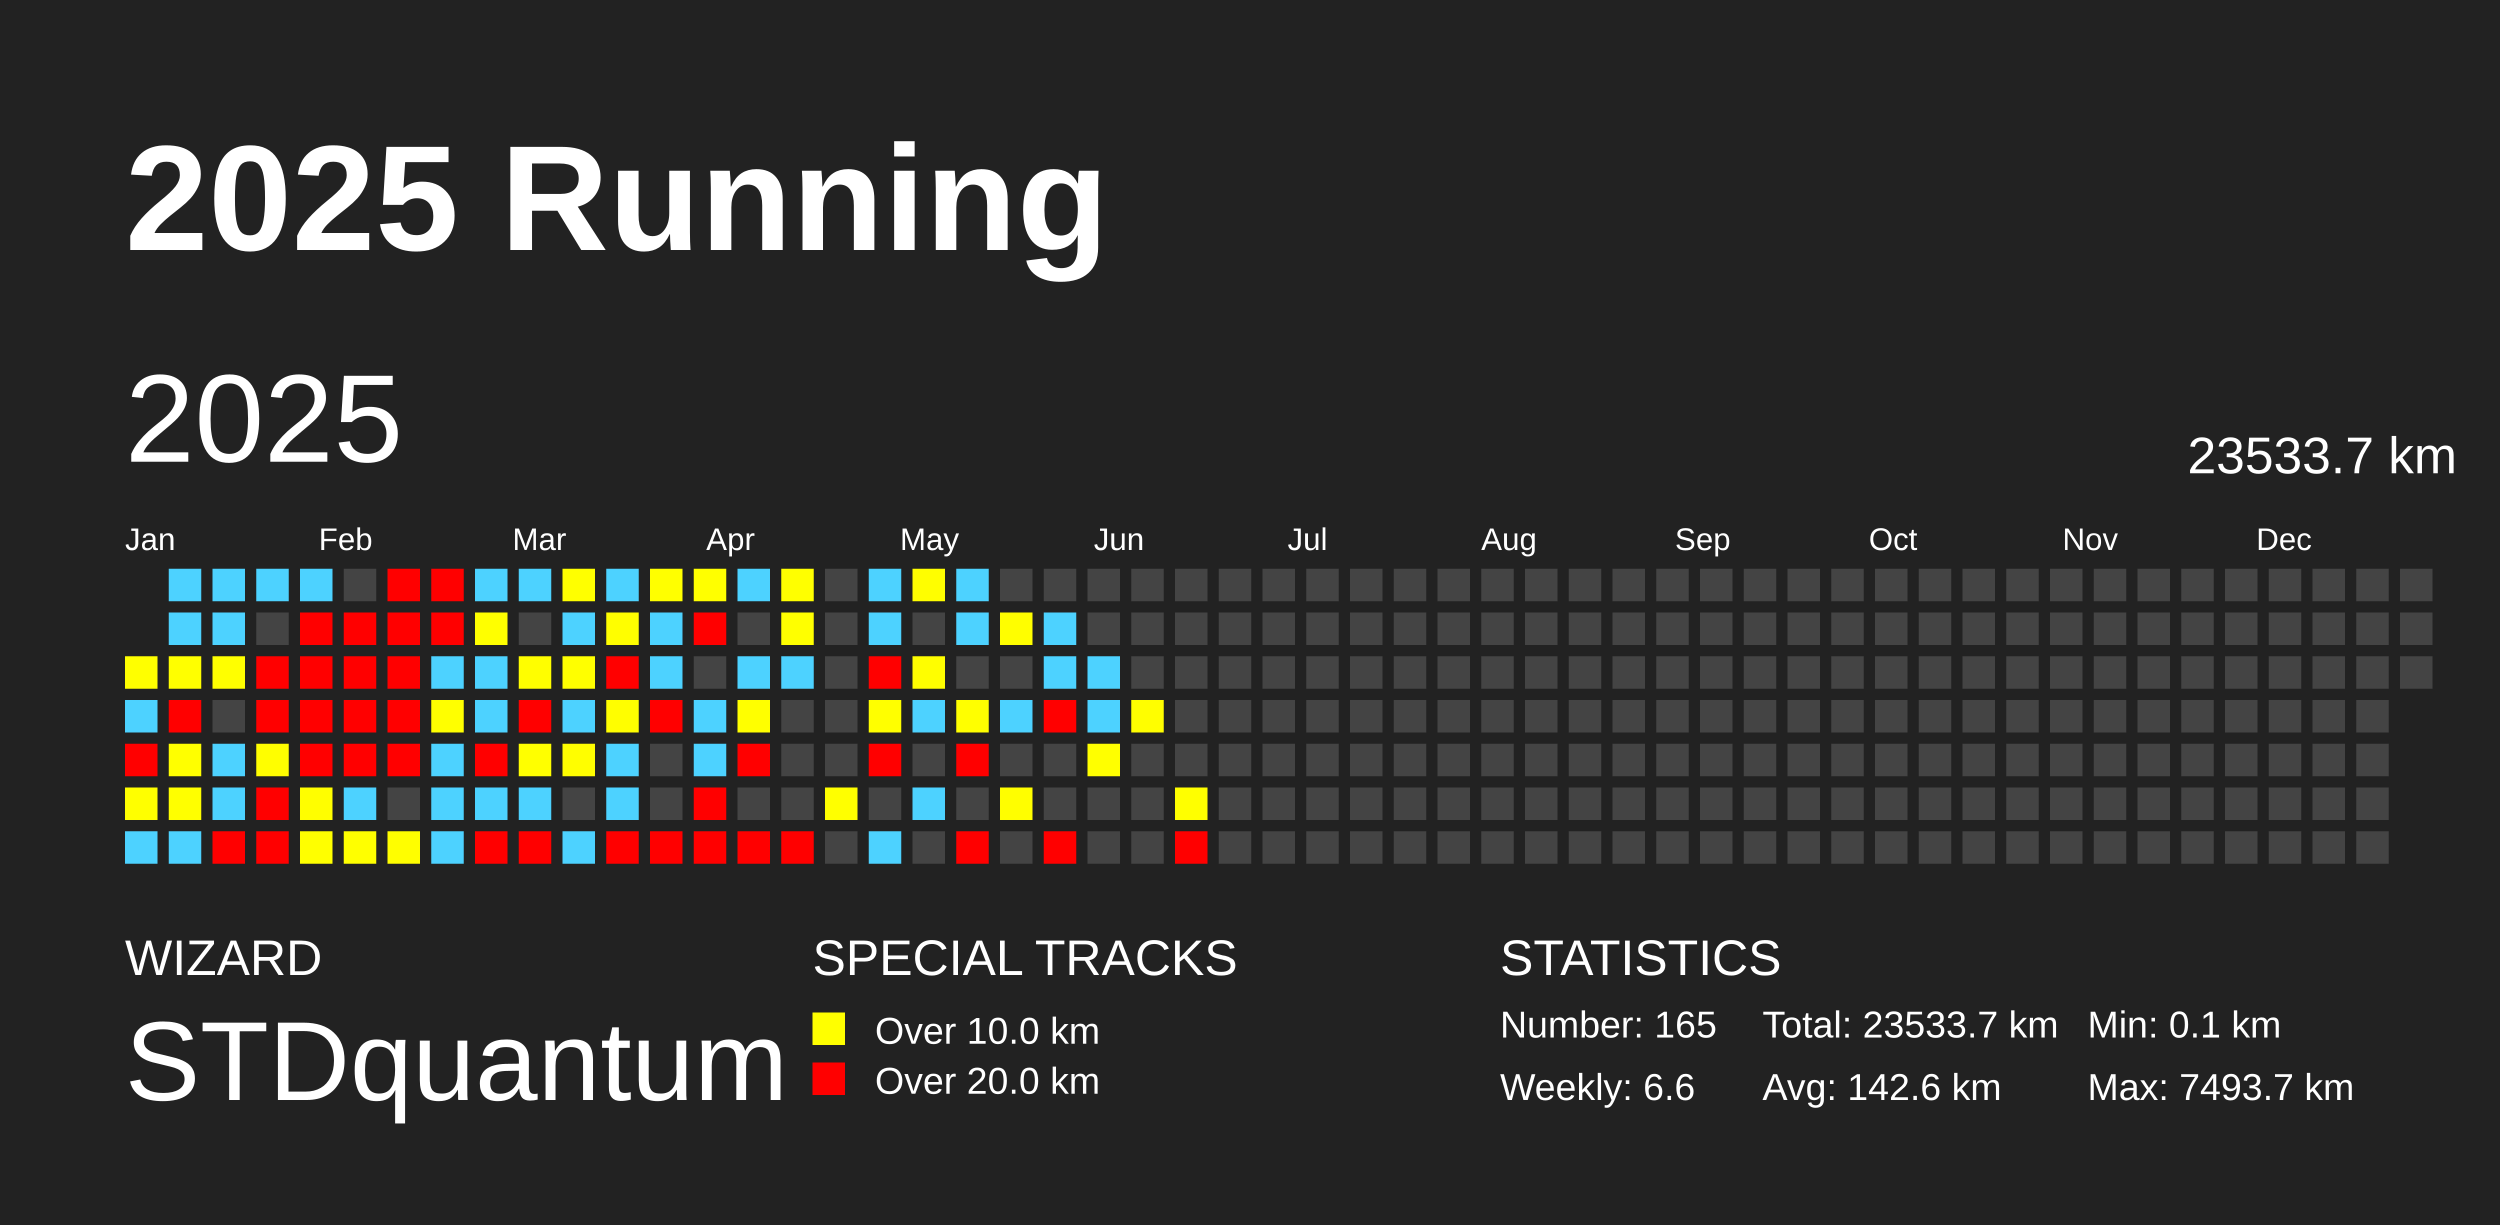
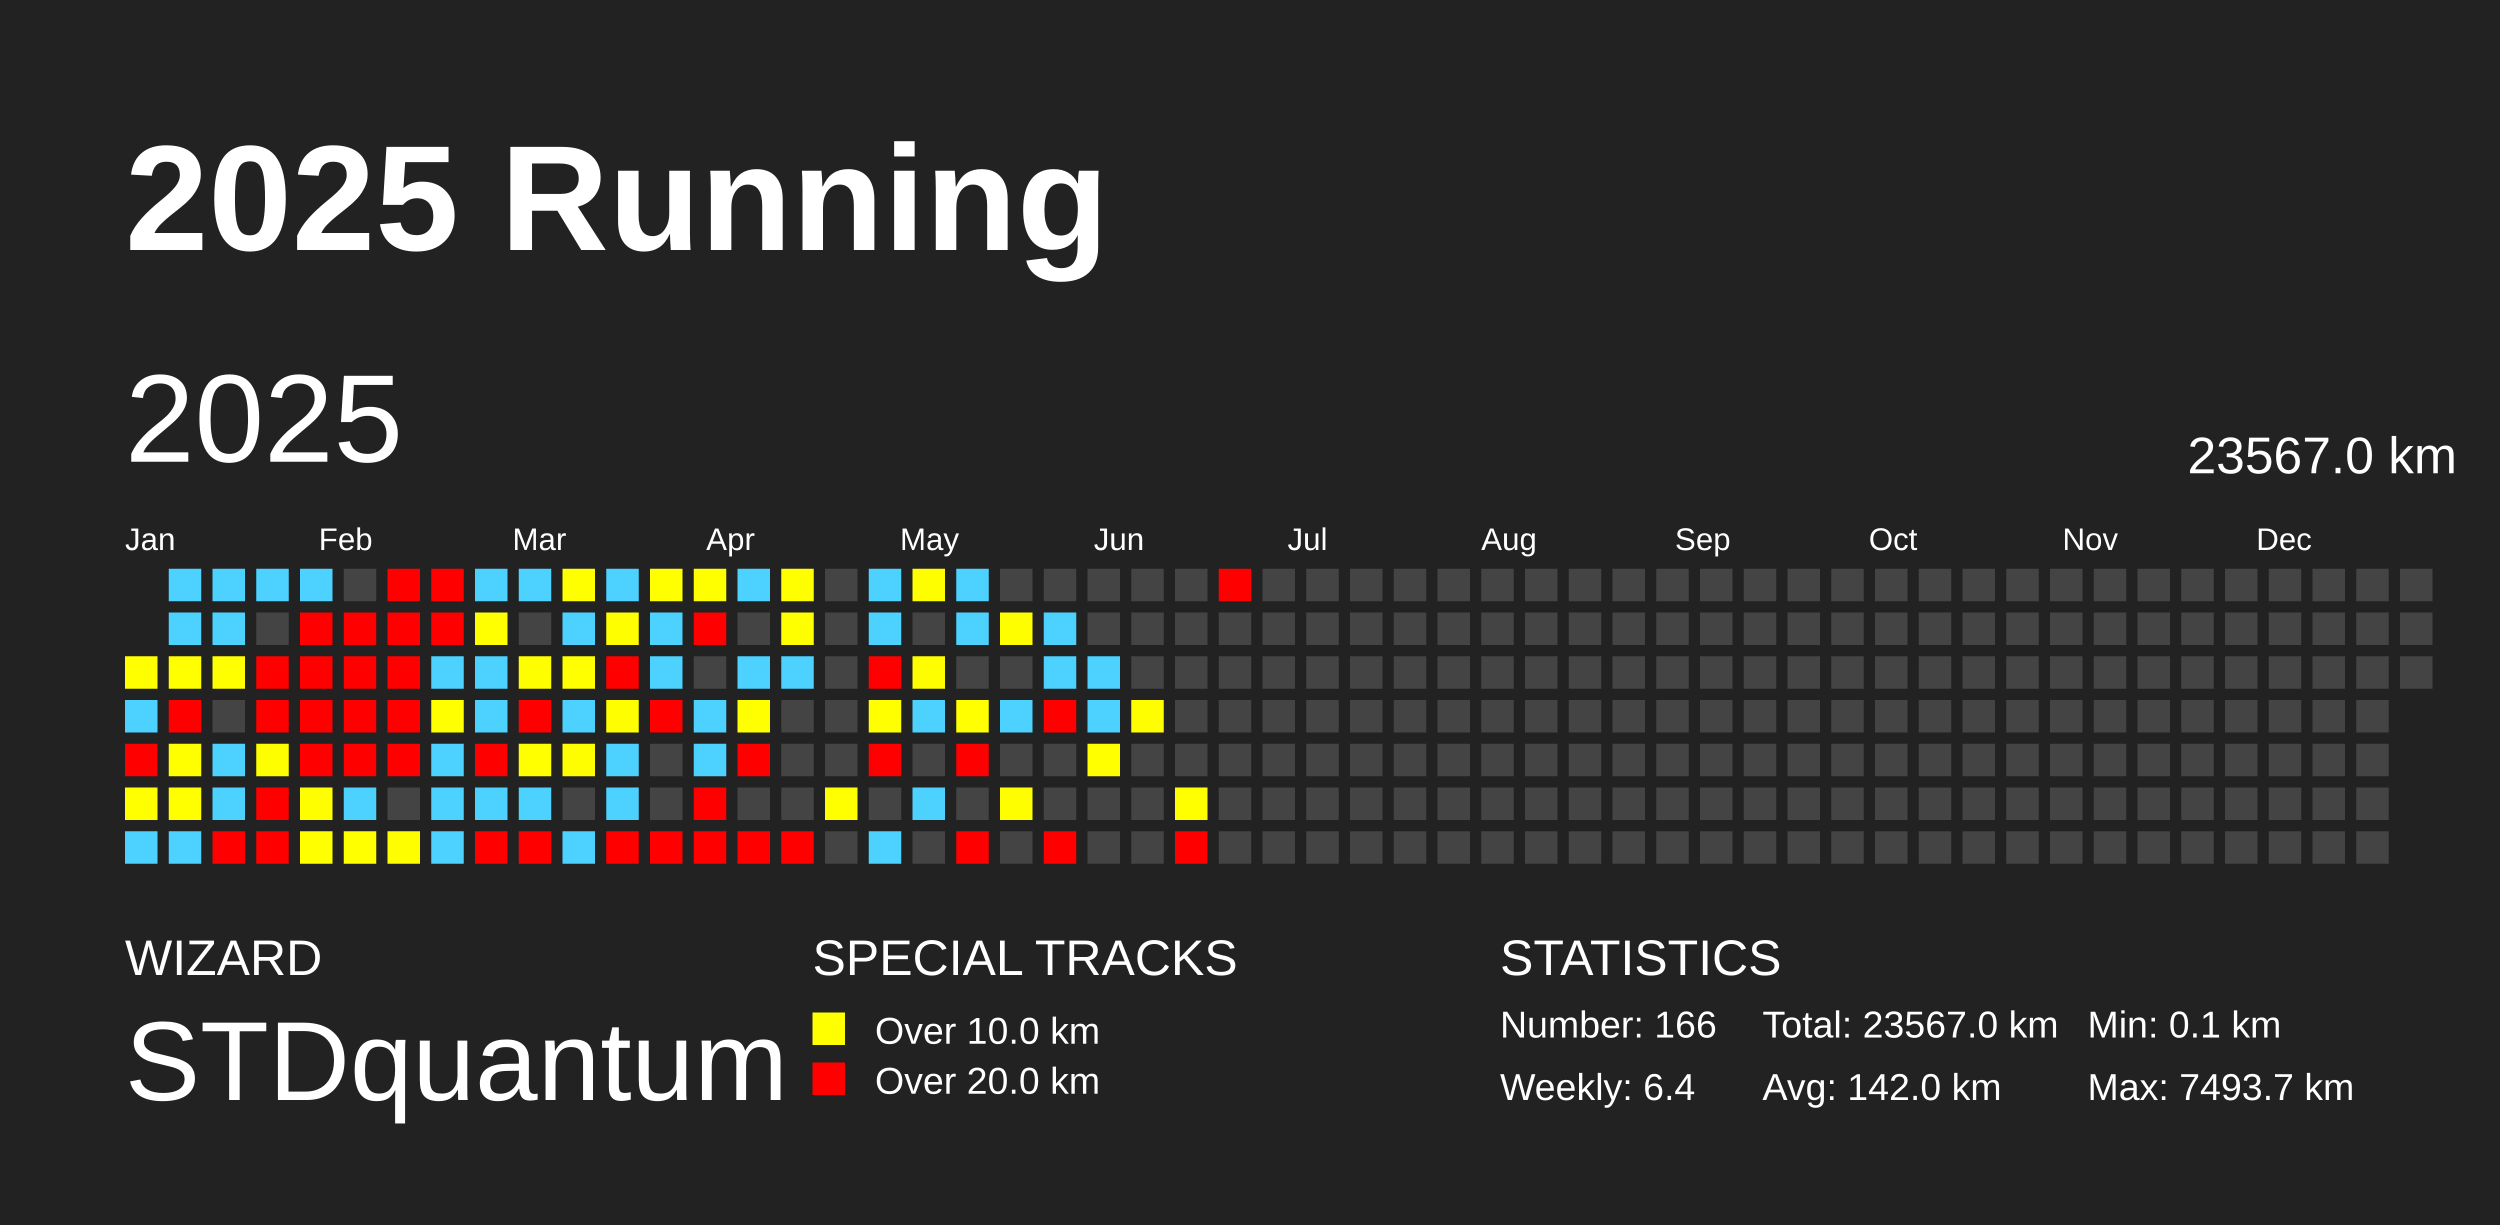
<svg xmlns="http://www.w3.org/2000/svg" baseProfile="full" height="98mm" version="1.1" viewBox="0,0,200,98" width="200mm">
  <defs />
  <rect fill="#222222" height="98" width="200" x="0" y="0" />
  <text fill="#FFFFFF" style="font-size:12px; font-family:Arial; font-weight:bold;" x="10" y="20">2025 Running</text>
  <text fill="#FFFFFF" style="font-size:4px; font-family:Arial" x="10" y="78">WIZARD</text>
  <text fill="#FFFFFF" style="font-size:9px; font-family:Arial" x="10" y="88">STDquantum</text>
  <text fill="#FFFFFF" style="font-size:4px; font-family:Arial" x="65" y="78">SPECIAL TRACKS</text>
  <rect fill="yellow" height="2.6" width="2.6" x="65" y="81" />
  <text fill="#FFFFFF" style="font-size:3px; font-family:Arial" x="70" y="83.5">Over 10.0 km</text>
  <rect fill="red" height="2.6" width="2.6" x="65" y="85" />
  <text fill="#FFFFFF" style="font-size:3px; font-family:Arial" x="70" y="87.5">Over 20.0 km</text>
  <text fill="#FFFFFF" style="font-size:4px; font-family:Arial" x="120" y="78">STATISTICS</text>
-   <text fill="#FFFFFF" style="font-size:3px; font-family:Arial" x="120" y="83">Number: 165</text>
-   <text fill="#FFFFFF" style="font-size:3px; font-family:Arial" x="120" y="88">Weekly: 6.6</text>
-   <text fill="#FFFFFF" style="font-size:3px; font-family:Arial" x="141" y="83">Total: 23533.7 km</text>
-   <text fill="#FFFFFF" style="font-size:3px; font-family:Arial" x="141" y="88">Avg: 142.6 km</text>
+   <text fill="#FFFFFF" style="font-size:3px; font-family:Arial" x="120" y="83">Number: 166</text>
+   <text fill="#FFFFFF" style="font-size:3px; font-family:Arial" x="120" y="88">Weekly: 6.4</text>
+   <text fill="#FFFFFF" style="font-size:3px; font-family:Arial" x="141" y="83">Total: 23567.0 km</text>
+   <text fill="#FFFFFF" style="font-size:3px; font-family:Arial" x="141" y="88">Avg: 142.0 km</text>
  <text fill="#FFFFFF" style="font-size:3px; font-family:Arial" x="167" y="83">Min: 0.1 km</text>
  <text fill="#FFFFFF" style="font-size:3px; font-family:Arial" x="167" y="88">Max: 7493.7 km</text>
  <text dominant-baseline="hanging" fill="#FFFFFF" style="font-size:10.0px; font-family:Arial;" x="10" y="30">2025</text>
-   <text dominant-baseline="hanging" fill="#FFFFFF" style="font-size:4.125px; font-family:Arial;" x="175" y="35">23533.7 km</text>
+   <text dominant-baseline="hanging" fill="#FFFFFF" style="font-size:4.125px; font-family:Arial;" x="175" y="35">23567.0 km</text>
  <text fill="#FFFFFF" style="font-size:2.5px; font-family:Arial" x="10.0" y="44">Jan</text>
  <text fill="#FFFFFF" style="font-size:2.5px; font-family:Arial" x="25.5" y="44">Feb</text>
  <text fill="#FFFFFF" style="font-size:2.5px; font-family:Arial" x="41.0" y="44">Mar</text>
  <text fill="#FFFFFF" style="font-size:2.5px; font-family:Arial" x="56.5" y="44">Apr</text>
  <text fill="#FFFFFF" style="font-size:2.5px; font-family:Arial" x="72.0" y="44">May</text>
  <text fill="#FFFFFF" style="font-size:2.5px; font-family:Arial" x="87.5" y="44">Jun</text>
  <text fill="#FFFFFF" style="font-size:2.5px; font-family:Arial" x="103.0" y="44">Jul</text>
  <text fill="#FFFFFF" style="font-size:2.5px; font-family:Arial" x="118.5" y="44">Aug</text>
  <text fill="#FFFFFF" style="font-size:2.5px; font-family:Arial" x="134.0" y="44">Sep</text>
  <text fill="#FFFFFF" style="font-size:2.5px; font-family:Arial" x="149.5" y="44">Oct</text>
  <text fill="#FFFFFF" style="font-size:2.5px; font-family:Arial" x="165.0" y="44">Nov</text>
  <text fill="#FFFFFF" style="font-size:2.5px; font-family:Arial" x="180.5" y="44">Dec</text>
  <rect fill="#ffff00" height="2.6" width="2.6" x="10.0" y="52.5" />
  <rect fill="#4dd2ff" height="2.6" width="2.6" x="10.0" y="56.0" />
  <rect fill="red" height="2.6" width="2.6" x="10.0" y="59.5" />
  <rect fill="#ffff00" height="2.6" width="2.6" x="10.0" y="63.0" />
  <rect fill="#4dd2ff" height="2.6" width="2.6" x="10.0" y="66.5" />
  <rect fill="#4dd2ff" height="2.6" width="2.6" x="13.5" y="45.5" />
  <rect fill="#4dd2ff" height="2.6" width="2.6" x="13.5" y="49.0" />
  <rect fill="#ffff00" height="2.6" width="2.6" x="13.5" y="52.5" />
  <rect fill="red" height="2.6" width="2.6" x="13.5" y="56.0" />
  <rect fill="#ffff00" height="2.6" width="2.6" x="13.5" y="59.5" />
  <rect fill="#ffff00" height="2.6" width="2.6" x="13.5" y="63.0" />
  <rect fill="#4dd2ff" height="2.6" width="2.6" x="13.5" y="66.5" />
  <rect fill="#4dd2ff" height="2.6" width="2.6" x="17.0" y="45.5" />
  <rect fill="#4dd2ff" height="2.6" width="2.6" x="17.0" y="49.0" />
  <rect fill="#ffff00" height="2.6" width="2.6" x="17.0" y="52.5" />
  <rect fill="#444444" height="2.6" width="2.6" x="17.0" y="56.0" />
  <rect fill="#4dd2ff" height="2.6" width="2.6" x="17.0" y="59.5" />
  <rect fill="#4dd2ff" height="2.6" width="2.6" x="17.0" y="63.0" />
  <rect fill="red" height="2.6" width="2.6" x="17.0" y="66.5" />
  <rect fill="#4dd2ff" height="2.6" width="2.6" x="20.5" y="45.5" />
  <rect fill="#444444" height="2.6" width="2.6" x="20.5" y="49.0" />
  <rect fill="red" height="2.6" width="2.6" x="20.5" y="52.5" />
  <rect fill="red" height="2.6" width="2.6" x="20.5" y="56.0" />
  <rect fill="#fffe00" height="2.6" width="2.6" x="20.5" y="59.5" />
  <rect fill="red" height="2.6" width="2.6" x="20.5" y="63.0" />
  <rect fill="red" height="2.6" width="2.6" x="20.5" y="66.5" />
  <rect fill="#4dd2ff" height="2.6" width="2.6" x="24.0" y="45.5" />
  <rect fill="red" height="2.6" width="2.6" x="24.0" y="49.0" />
  <rect fill="red" height="2.6" width="2.6" x="24.0" y="52.5" />
  <rect fill="red" height="2.6" width="2.6" x="24.0" y="56.0" />
  <rect fill="red" height="2.6" width="2.6" x="24.0" y="59.5" />
  <rect fill="#fffe00" height="2.6" width="2.6" x="24.0" y="63.0" />
  <rect fill="#ffff00" height="2.6" width="2.6" x="24.0" y="66.5" />
  <rect fill="#444444" height="2.6" width="2.6" x="27.5" y="45.5" />
  <rect fill="red" height="2.6" width="2.6" x="27.5" y="49.0" />
  <rect fill="red" height="2.6" width="2.6" x="27.5" y="52.5" />
  <rect fill="red" height="2.6" width="2.6" x="27.5" y="56.0" />
  <rect fill="red" height="2.6" width="2.6" x="27.5" y="59.5" />
  <rect fill="#4dd2ff" height="2.6" width="2.6" x="27.5" y="63.0" />
  <rect fill="#ffff00" height="2.6" width="2.6" x="27.5" y="66.5" />
  <rect fill="red" height="2.6" width="2.6" x="31.0" y="45.5" />
  <rect fill="red" height="2.6" width="2.6" x="31.0" y="49.0" />
  <rect fill="red" height="2.6" width="2.6" x="31.0" y="52.5" />
  <rect fill="red" height="2.6" width="2.6" x="31.0" y="56.0" />
  <rect fill="red" height="2.6" width="2.6" x="31.0" y="59.5" />
  <rect fill="#444444" height="2.6" width="2.6" x="31.0" y="63.0" />
  <rect fill="#fffe00" height="2.6" width="2.6" x="31.0" y="66.5" />
  <rect fill="red" height="2.6" width="2.6" x="34.5" y="45.5" />
  <rect fill="red" height="2.6" width="2.6" x="34.5" y="49.0" />
  <rect fill="#4dd2ff" height="2.6" width="2.6" x="34.5" y="52.5" />
  <rect fill="#ffff00" height="2.6" width="2.6" x="34.5" y="56.0" />
  <rect fill="#4dd2ff" height="2.6" width="2.6" x="34.5" y="59.5" />
  <rect fill="#4dd2ff" height="2.6" width="2.6" x="34.5" y="63.0" />
  <rect fill="#4dd2ff" height="2.6" width="2.6" x="34.5" y="66.5" />
  <rect fill="#4dd2ff" height="2.6" width="2.6" x="38.0" y="45.5" />
  <rect fill="#ffff00" height="2.6" width="2.6" x="38.0" y="49.0" />
  <rect fill="#4dd2ff" height="2.6" width="2.6" x="38.0" y="52.5" />
  <rect fill="#4dd2ff" height="2.6" width="2.6" x="38.0" y="56.0" />
  <rect fill="red" height="2.6" width="2.6" x="38.0" y="59.5" />
  <rect fill="#4dd2ff" height="2.6" width="2.6" x="38.0" y="63.0" />
  <rect fill="red" height="2.6" width="2.6" x="38.0" y="66.5" />
  <rect fill="#4dd2ff" height="2.6" width="2.6" x="41.5" y="45.5" />
  <rect fill="#444444" height="2.6" width="2.6" x="41.5" y="49.0" />
  <rect fill="#fffe00" height="2.6" width="2.6" x="41.5" y="52.5" />
  <rect fill="red" height="2.6" width="2.6" x="41.5" y="56.0" />
  <rect fill="#ffff00" height="2.6" width="2.6" x="41.5" y="59.5" />
  <rect fill="#4dd2ff" height="2.6" width="2.6" x="41.5" y="63.0" />
  <rect fill="red" height="2.6" width="2.6" x="41.5" y="66.5" />
  <rect fill="#ffff00" height="2.6" width="2.6" x="45.0" y="45.5" />
  <rect fill="#4dd2ff" height="2.6" width="2.6" x="45.0" y="49.0" />
  <rect fill="#ffff00" height="2.6" width="2.6" x="45.0" y="52.5" />
  <rect fill="#4dd2ff" height="2.6" width="2.6" x="45.0" y="56.0" />
  <rect fill="#fffe00" height="2.6" width="2.6" x="45.0" y="59.5" />
  <rect fill="#444444" height="2.6" width="2.6" x="45.0" y="63.0" />
  <rect fill="#4dd2ff" height="2.6" width="2.6" x="45.0" y="66.5" />
  <rect fill="#4dd2ff" height="2.6" width="2.6" x="48.5" y="45.5" />
  <rect fill="#fffe00" height="2.6" width="2.6" x="48.5" y="49.0" />
  <rect fill="red" height="2.6" width="2.6" x="48.5" y="52.5" />
  <rect fill="#fffe00" height="2.6" width="2.6" x="48.5" y="56.0" />
  <rect fill="#4dd2ff" height="2.6" width="2.6" x="48.5" y="59.5" />
  <rect fill="#4dd2ff" height="2.6" width="2.6" x="48.5" y="63.0" />
  <rect fill="red" height="2.6" width="2.6" x="48.5" y="66.5" />
  <rect fill="#ffff00" height="2.6" width="2.6" x="52.0" y="45.5" />
  <rect fill="#4dd2ff" height="2.6" width="2.6" x="52.0" y="49.0" />
  <rect fill="#4dd2ff" height="2.6" width="2.6" x="52.0" y="52.5" />
  <rect fill="red" height="2.6" width="2.6" x="52.0" y="56.0" />
  <rect fill="#444444" height="2.6" width="2.6" x="52.0" y="59.5" />
  <rect fill="#444444" height="2.6" width="2.6" x="52.0" y="63.0" />
  <rect fill="red" height="2.6" width="2.6" x="52.0" y="66.5" />
  <rect fill="#ffff00" height="2.6" width="2.6" x="55.5" y="45.5" />
  <rect fill="red" height="2.6" width="2.6" x="55.5" y="49.0" />
  <rect fill="#444444" height="2.6" width="2.6" x="55.5" y="52.5" />
  <rect fill="#4dd2ff" height="2.6" width="2.6" x="55.5" y="56.0" />
  <rect fill="#4dd2ff" height="2.6" width="2.6" x="55.5" y="59.5" />
  <rect fill="red" height="2.6" width="2.6" x="55.5" y="63.0" />
  <rect fill="red" height="2.6" width="2.6" x="55.5" y="66.5" />
  <rect fill="#4dd2ff" height="2.6" width="2.6" x="59.0" y="45.5" />
  <rect fill="#444444" height="2.6" width="2.6" x="59.0" y="49.0" />
  <rect fill="#4dd2ff" height="2.6" width="2.6" x="59.0" y="52.5" />
  <rect fill="#ffff00" height="2.6" width="2.6" x="59.0" y="56.0" />
  <rect fill="red" height="2.6" width="2.6" x="59.0" y="59.5" />
  <rect fill="#444444" height="2.6" width="2.6" x="59.0" y="63.0" />
  <rect fill="red" height="2.6" width="2.6" x="59.0" y="66.5" />
  <rect fill="#ffff00" height="2.6" width="2.6" x="62.5" y="45.5" />
  <rect fill="#ffff00" height="2.6" width="2.6" x="62.5" y="49.0" />
  <rect fill="#4dd2ff" height="2.6" width="2.6" x="62.5" y="52.5" />
  <rect fill="#444444" height="2.6" width="2.6" x="62.5" y="56.0" />
  <rect fill="#444444" height="2.6" width="2.6" x="62.5" y="59.5" />
  <rect fill="#444444" height="2.6" width="2.6" x="62.5" y="63.0" />
  <rect fill="red" height="2.6" width="2.6" x="62.5" y="66.5" />
  <rect fill="#444444" height="2.6" width="2.6" x="66.0" y="45.5" />
  <rect fill="#444444" height="2.6" width="2.6" x="66.0" y="49.0" />
  <rect fill="#444444" height="2.6" width="2.6" x="66.0" y="52.5" />
  <rect fill="#444444" height="2.6" width="2.6" x="66.0" y="56.0" />
  <rect fill="#444444" height="2.6" width="2.6" x="66.0" y="59.5" />
  <rect fill="#ffff00" height="2.6" width="2.6" x="66.0" y="63.0" />
  <rect fill="#444444" height="2.6" width="2.6" x="66.0" y="66.5" />
  <rect fill="#4dd2ff" height="2.6" width="2.6" x="69.5" y="45.5" />
  <rect fill="#4dd2ff" height="2.6" width="2.6" x="69.5" y="49.0" />
  <rect fill="red" height="2.6" width="2.6" x="69.5" y="52.5" />
  <rect fill="#ffff00" height="2.6" width="2.6" x="69.5" y="56.0" />
  <rect fill="red" height="2.6" width="2.6" x="69.5" y="59.5" />
  <rect fill="#444444" height="2.6" width="2.6" x="69.5" y="63.0" />
  <rect fill="#4dd2ff" height="2.6" width="2.6" x="69.5" y="66.5" />
  <rect fill="#fffe00" height="2.6" width="2.6" x="73.0" y="45.5" />
  <rect fill="#444444" height="2.6" width="2.6" x="73.0" y="49.0" />
  <rect fill="#fffe00" height="2.6" width="2.6" x="73.0" y="52.5" />
  <rect fill="#4dd2ff" height="2.6" width="2.6" x="73.0" y="56.0" />
  <rect fill="#444444" height="2.6" width="2.6" x="73.0" y="59.5" />
  <rect fill="#4dd2ff" height="2.6" width="2.6" x="73.0" y="63.0" />
  <rect fill="#444444" height="2.6" width="2.6" x="73.0" y="66.5" />
  <rect fill="#4dd2ff" height="2.6" width="2.6" x="76.5" y="45.5" />
  <rect fill="#4dd2ff" height="2.6" width="2.6" x="76.5" y="49.0" />
  <rect fill="#444444" height="2.6" width="2.6" x="76.5" y="52.5" />
  <rect fill="#ffff00" height="2.6" width="2.6" x="76.5" y="56.0" />
  <rect fill="red" height="2.6" width="2.6" x="76.5" y="59.5" />
  <rect fill="#444444" height="2.6" width="2.6" x="76.5" y="63.0" />
  <rect fill="red" height="2.6" width="2.6" x="76.5" y="66.5" />
  <rect fill="#444444" height="2.6" width="2.6" x="80.0" y="45.5" />
  <rect fill="#fffe00" height="2.6" width="2.6" x="80.0" y="49.0" />
  <rect fill="#444444" height="2.6" width="2.6" x="80.0" y="52.5" />
  <rect fill="#4dd2ff" height="2.6" width="2.6" x="80.0" y="56.0" />
  <rect fill="#444444" height="2.6" width="2.6" x="80.0" y="59.5" />
  <rect fill="#fffe00" height="2.6" width="2.6" x="80.0" y="63.0" />
  <rect fill="#444444" height="2.6" width="2.6" x="80.0" y="66.5" />
  <rect fill="#444444" height="2.6" width="2.6" x="83.5" y="45.5" />
  <rect fill="#4dd2ff" height="2.6" width="2.6" x="83.5" y="49.0" />
  <rect fill="#4dd2ff" height="2.6" width="2.6" x="83.5" y="52.5" />
  <rect fill="red" height="2.6" width="2.6" x="83.5" y="56.0" />
  <rect fill="#444444" height="2.6" width="2.6" x="83.5" y="59.5" />
  <rect fill="#444444" height="2.6" width="2.6" x="83.5" y="63.0" />
  <rect fill="red" height="2.6" width="2.6" x="83.5" y="66.5" />
  <rect fill="#444444" height="2.6" width="2.6" x="87.0" y="45.5" />
  <rect fill="#444444" height="2.6" width="2.6" x="87.0" y="49.0" />
  <rect fill="#4dd2ff" height="2.6" width="2.6" x="87.0" y="52.5" />
  <rect fill="#4dd2ff" height="2.6" width="2.6" x="87.0" y="56.0" />
  <rect fill="#ffff00" height="2.6" width="2.6" x="87.0" y="59.5" />
  <rect fill="#444444" height="2.6" width="2.6" x="87.0" y="63.0" />
  <rect fill="#444444" height="2.6" width="2.6" x="87.0" y="66.5" />
  <rect fill="#444444" height="2.6" width="2.6" x="90.5" y="45.5" />
  <rect fill="#444444" height="2.6" width="2.6" x="90.5" y="49.0" />
  <rect fill="#444444" height="2.6" width="2.6" x="90.5" y="52.5" />
  <rect fill="#fffe00" height="2.6" width="2.6" x="90.5" y="56.0" />
  <rect fill="#444444" height="2.6" width="2.6" x="90.5" y="59.5" />
  <rect fill="#444444" height="2.6" width="2.6" x="90.5" y="63.0" />
  <rect fill="#444444" height="2.6" width="2.6" x="90.5" y="66.5" />
  <rect fill="#444444" height="2.6" width="2.6" x="94.0" y="45.5" />
  <rect fill="#444444" height="2.6" width="2.6" x="94.0" y="49.0" />
  <rect fill="#444444" height="2.6" width="2.6" x="94.0" y="52.5" />
  <rect fill="#444444" height="2.6" width="2.6" x="94.0" y="56.0" />
  <rect fill="#444444" height="2.6" width="2.6" x="94.0" y="59.5" />
  <rect fill="#ffff00" height="2.6" width="2.6" x="94.0" y="63.0" />
  <rect fill="red" height="2.6" width="2.6" x="94.0" y="66.5" />
-   <rect fill="#444444" height="2.6" width="2.6" x="97.5" y="45.5" />
+   <rect fill="red" height="2.6" width="2.6" x="97.5" y="45.5" />
  <rect fill="#444444" height="2.6" width="2.6" x="97.5" y="49.0" />
  <rect fill="#444444" height="2.6" width="2.6" x="97.5" y="52.5" />
  <rect fill="#444444" height="2.6" width="2.6" x="97.5" y="56.0" />
  <rect fill="#444444" height="2.6" width="2.6" x="97.5" y="59.5" />
  <rect fill="#444444" height="2.6" width="2.6" x="97.5" y="63.0" />
  <rect fill="#444444" height="2.6" width="2.6" x="97.5" y="66.5" />
  <rect fill="#444444" height="2.6" width="2.6" x="101.0" y="45.5" />
  <rect fill="#444444" height="2.6" width="2.6" x="101.0" y="49.0" />
  <rect fill="#444444" height="2.6" width="2.6" x="101.0" y="52.5" />
  <rect fill="#444444" height="2.6" width="2.6" x="101.0" y="56.0" />
  <rect fill="#444444" height="2.6" width="2.6" x="101.0" y="59.5" />
  <rect fill="#444444" height="2.6" width="2.6" x="101.0" y="63.0" />
  <rect fill="#444444" height="2.6" width="2.6" x="101.0" y="66.5" />
  <rect fill="#444444" height="2.6" width="2.6" x="104.5" y="45.5" />
  <rect fill="#444444" height="2.6" width="2.6" x="104.5" y="49.0" />
  <rect fill="#444444" height="2.6" width="2.6" x="104.5" y="52.5" />
  <rect fill="#444444" height="2.6" width="2.6" x="104.5" y="56.0" />
  <rect fill="#444444" height="2.6" width="2.6" x="104.5" y="59.5" />
  <rect fill="#444444" height="2.6" width="2.6" x="104.5" y="63.0" />
  <rect fill="#444444" height="2.6" width="2.6" x="104.5" y="66.5" />
  <rect fill="#444444" height="2.6" width="2.6" x="108.0" y="45.5" />
  <rect fill="#444444" height="2.6" width="2.6" x="108.0" y="49.0" />
  <rect fill="#444444" height="2.6" width="2.6" x="108.0" y="52.5" />
  <rect fill="#444444" height="2.6" width="2.6" x="108.0" y="56.0" />
  <rect fill="#444444" height="2.6" width="2.6" x="108.0" y="59.5" />
  <rect fill="#444444" height="2.6" width="2.6" x="108.0" y="63.0" />
  <rect fill="#444444" height="2.6" width="2.6" x="108.0" y="66.5" />
  <rect fill="#444444" height="2.6" width="2.6" x="111.5" y="45.5" />
  <rect fill="#444444" height="2.6" width="2.6" x="111.5" y="49.0" />
  <rect fill="#444444" height="2.6" width="2.6" x="111.5" y="52.5" />
  <rect fill="#444444" height="2.6" width="2.6" x="111.5" y="56.0" />
  <rect fill="#444444" height="2.6" width="2.6" x="111.5" y="59.5" />
  <rect fill="#444444" height="2.6" width="2.6" x="111.5" y="63.0" />
  <rect fill="#444444" height="2.6" width="2.6" x="111.5" y="66.5" />
  <rect fill="#444444" height="2.6" width="2.6" x="115.0" y="45.5" />
  <rect fill="#444444" height="2.6" width="2.6" x="115.0" y="49.0" />
  <rect fill="#444444" height="2.6" width="2.6" x="115.0" y="52.5" />
  <rect fill="#444444" height="2.6" width="2.6" x="115.0" y="56.0" />
  <rect fill="#444444" height="2.6" width="2.6" x="115.0" y="59.5" />
  <rect fill="#444444" height="2.6" width="2.6" x="115.0" y="63.0" />
  <rect fill="#444444" height="2.6" width="2.6" x="115.0" y="66.5" />
  <rect fill="#444444" height="2.6" width="2.6" x="118.5" y="45.5" />
  <rect fill="#444444" height="2.6" width="2.6" x="118.5" y="49.0" />
  <rect fill="#444444" height="2.6" width="2.6" x="118.5" y="52.5" />
  <rect fill="#444444" height="2.6" width="2.6" x="118.5" y="56.0" />
  <rect fill="#444444" height="2.6" width="2.6" x="118.5" y="59.5" />
  <rect fill="#444444" height="2.6" width="2.6" x="118.5" y="63.0" />
  <rect fill="#444444" height="2.6" width="2.6" x="118.5" y="66.5" />
  <rect fill="#444444" height="2.6" width="2.6" x="122.0" y="45.5" />
  <rect fill="#444444" height="2.6" width="2.6" x="122.0" y="49.0" />
  <rect fill="#444444" height="2.6" width="2.6" x="122.0" y="52.5" />
  <rect fill="#444444" height="2.6" width="2.6" x="122.0" y="56.0" />
  <rect fill="#444444" height="2.6" width="2.6" x="122.0" y="59.5" />
  <rect fill="#444444" height="2.6" width="2.6" x="122.0" y="63.0" />
  <rect fill="#444444" height="2.6" width="2.6" x="122.0" y="66.5" />
  <rect fill="#444444" height="2.6" width="2.6" x="125.5" y="45.5" />
  <rect fill="#444444" height="2.6" width="2.6" x="125.5" y="49.0" />
  <rect fill="#444444" height="2.6" width="2.6" x="125.5" y="52.5" />
  <rect fill="#444444" height="2.6" width="2.6" x="125.5" y="56.0" />
  <rect fill="#444444" height="2.6" width="2.6" x="125.5" y="59.5" />
  <rect fill="#444444" height="2.6" width="2.6" x="125.5" y="63.0" />
  <rect fill="#444444" height="2.6" width="2.6" x="125.5" y="66.5" />
  <rect fill="#444444" height="2.6" width="2.6" x="129.0" y="45.5" />
  <rect fill="#444444" height="2.6" width="2.6" x="129.0" y="49.0" />
  <rect fill="#444444" height="2.6" width="2.6" x="129.0" y="52.5" />
  <rect fill="#444444" height="2.6" width="2.6" x="129.0" y="56.0" />
  <rect fill="#444444" height="2.6" width="2.6" x="129.0" y="59.5" />
  <rect fill="#444444" height="2.6" width="2.6" x="129.0" y="63.0" />
  <rect fill="#444444" height="2.6" width="2.6" x="129.0" y="66.5" />
  <rect fill="#444444" height="2.6" width="2.6" x="132.5" y="45.5" />
  <rect fill="#444444" height="2.6" width="2.6" x="132.5" y="49.0" />
  <rect fill="#444444" height="2.6" width="2.6" x="132.5" y="52.5" />
  <rect fill="#444444" height="2.6" width="2.6" x="132.5" y="56.0" />
  <rect fill="#444444" height="2.6" width="2.6" x="132.5" y="59.5" />
  <rect fill="#444444" height="2.6" width="2.6" x="132.5" y="63.0" />
  <rect fill="#444444" height="2.6" width="2.6" x="132.5" y="66.5" />
  <rect fill="#444444" height="2.6" width="2.6" x="136.0" y="45.5" />
  <rect fill="#444444" height="2.6" width="2.6" x="136.0" y="49.0" />
  <rect fill="#444444" height="2.6" width="2.6" x="136.0" y="52.5" />
  <rect fill="#444444" height="2.6" width="2.6" x="136.0" y="56.0" />
  <rect fill="#444444" height="2.6" width="2.6" x="136.0" y="59.5" />
  <rect fill="#444444" height="2.6" width="2.6" x="136.0" y="63.0" />
  <rect fill="#444444" height="2.6" width="2.6" x="136.0" y="66.5" />
  <rect fill="#444444" height="2.6" width="2.6" x="139.5" y="45.5" />
  <rect fill="#444444" height="2.6" width="2.6" x="139.5" y="49.0" />
  <rect fill="#444444" height="2.6" width="2.6" x="139.5" y="52.5" />
  <rect fill="#444444" height="2.6" width="2.6" x="139.5" y="56.0" />
  <rect fill="#444444" height="2.6" width="2.6" x="139.5" y="59.5" />
  <rect fill="#444444" height="2.6" width="2.6" x="139.5" y="63.0" />
  <rect fill="#444444" height="2.6" width="2.6" x="139.5" y="66.5" />
  <rect fill="#444444" height="2.6" width="2.6" x="143.0" y="45.5" />
  <rect fill="#444444" height="2.6" width="2.6" x="143.0" y="49.0" />
  <rect fill="#444444" height="2.6" width="2.6" x="143.0" y="52.5" />
  <rect fill="#444444" height="2.6" width="2.6" x="143.0" y="56.0" />
  <rect fill="#444444" height="2.6" width="2.6" x="143.0" y="59.5" />
  <rect fill="#444444" height="2.6" width="2.6" x="143.0" y="63.0" />
  <rect fill="#444444" height="2.6" width="2.6" x="143.0" y="66.5" />
  <rect fill="#444444" height="2.6" width="2.6" x="146.5" y="45.5" />
  <rect fill="#444444" height="2.6" width="2.6" x="146.5" y="49.0" />
  <rect fill="#444444" height="2.6" width="2.6" x="146.5" y="52.5" />
  <rect fill="#444444" height="2.6" width="2.6" x="146.5" y="56.0" />
  <rect fill="#444444" height="2.6" width="2.6" x="146.5" y="59.5" />
  <rect fill="#444444" height="2.6" width="2.6" x="146.5" y="63.0" />
  <rect fill="#444444" height="2.6" width="2.6" x="146.5" y="66.5" />
  <rect fill="#444444" height="2.6" width="2.6" x="150.0" y="45.5" />
  <rect fill="#444444" height="2.6" width="2.6" x="150.0" y="49.0" />
  <rect fill="#444444" height="2.6" width="2.6" x="150.0" y="52.5" />
  <rect fill="#444444" height="2.6" width="2.6" x="150.0" y="56.0" />
  <rect fill="#444444" height="2.6" width="2.6" x="150.0" y="59.5" />
  <rect fill="#444444" height="2.6" width="2.6" x="150.0" y="63.0" />
  <rect fill="#444444" height="2.6" width="2.6" x="150.0" y="66.5" />
  <rect fill="#444444" height="2.6" width="2.6" x="153.5" y="45.5" />
  <rect fill="#444444" height="2.6" width="2.6" x="153.5" y="49.0" />
  <rect fill="#444444" height="2.6" width="2.6" x="153.5" y="52.5" />
  <rect fill="#444444" height="2.6" width="2.6" x="153.5" y="56.0" />
  <rect fill="#444444" height="2.6" width="2.6" x="153.5" y="59.5" />
  <rect fill="#444444" height="2.6" width="2.6" x="153.5" y="63.0" />
  <rect fill="#444444" height="2.6" width="2.6" x="153.5" y="66.5" />
  <rect fill="#444444" height="2.6" width="2.6" x="157.0" y="45.5" />
  <rect fill="#444444" height="2.6" width="2.6" x="157.0" y="49.0" />
  <rect fill="#444444" height="2.6" width="2.6" x="157.0" y="52.5" />
  <rect fill="#444444" height="2.6" width="2.6" x="157.0" y="56.0" />
  <rect fill="#444444" height="2.6" width="2.6" x="157.0" y="59.5" />
  <rect fill="#444444" height="2.6" width="2.6" x="157.0" y="63.0" />
  <rect fill="#444444" height="2.6" width="2.6" x="157.0" y="66.5" />
  <rect fill="#444444" height="2.6" width="2.6" x="160.5" y="45.5" />
  <rect fill="#444444" height="2.6" width="2.6" x="160.5" y="49.0" />
  <rect fill="#444444" height="2.6" width="2.6" x="160.5" y="52.5" />
  <rect fill="#444444" height="2.6" width="2.6" x="160.5" y="56.0" />
  <rect fill="#444444" height="2.6" width="2.6" x="160.5" y="59.5" />
  <rect fill="#444444" height="2.6" width="2.6" x="160.5" y="63.0" />
  <rect fill="#444444" height="2.6" width="2.6" x="160.5" y="66.5" />
  <rect fill="#444444" height="2.6" width="2.6" x="164.0" y="45.5" />
  <rect fill="#444444" height="2.6" width="2.6" x="164.0" y="49.0" />
  <rect fill="#444444" height="2.6" width="2.6" x="164.0" y="52.5" />
  <rect fill="#444444" height="2.6" width="2.6" x="164.0" y="56.0" />
  <rect fill="#444444" height="2.6" width="2.6" x="164.0" y="59.5" />
  <rect fill="#444444" height="2.6" width="2.6" x="164.0" y="63.0" />
  <rect fill="#444444" height="2.6" width="2.6" x="164.0" y="66.5" />
  <rect fill="#444444" height="2.6" width="2.6" x="167.5" y="45.5" />
  <rect fill="#444444" height="2.6" width="2.6" x="167.5" y="49.0" />
  <rect fill="#444444" height="2.6" width="2.6" x="167.5" y="52.5" />
  <rect fill="#444444" height="2.6" width="2.6" x="167.5" y="56.0" />
  <rect fill="#444444" height="2.6" width="2.6" x="167.5" y="59.5" />
  <rect fill="#444444" height="2.6" width="2.6" x="167.5" y="63.0" />
  <rect fill="#444444" height="2.6" width="2.6" x="167.5" y="66.5" />
  <rect fill="#444444" height="2.6" width="2.6" x="171.0" y="45.5" />
  <rect fill="#444444" height="2.6" width="2.6" x="171.0" y="49.0" />
  <rect fill="#444444" height="2.6" width="2.6" x="171.0" y="52.5" />
  <rect fill="#444444" height="2.6" width="2.6" x="171.0" y="56.0" />
  <rect fill="#444444" height="2.6" width="2.6" x="171.0" y="59.5" />
  <rect fill="#444444" height="2.6" width="2.6" x="171.0" y="63.0" />
  <rect fill="#444444" height="2.6" width="2.6" x="171.0" y="66.5" />
  <rect fill="#444444" height="2.6" width="2.6" x="174.5" y="45.5" />
  <rect fill="#444444" height="2.6" width="2.6" x="174.5" y="49.0" />
  <rect fill="#444444" height="2.6" width="2.6" x="174.5" y="52.5" />
  <rect fill="#444444" height="2.6" width="2.6" x="174.5" y="56.0" />
  <rect fill="#444444" height="2.6" width="2.6" x="174.5" y="59.5" />
  <rect fill="#444444" height="2.6" width="2.6" x="174.5" y="63.0" />
  <rect fill="#444444" height="2.6" width="2.6" x="174.5" y="66.5" />
  <rect fill="#444444" height="2.6" width="2.6" x="178.0" y="45.5" />
  <rect fill="#444444" height="2.6" width="2.6" x="178.0" y="49.0" />
  <rect fill="#444444" height="2.6" width="2.6" x="178.0" y="52.5" />
  <rect fill="#444444" height="2.6" width="2.6" x="178.0" y="56.0" />
  <rect fill="#444444" height="2.6" width="2.6" x="178.0" y="59.5" />
  <rect fill="#444444" height="2.6" width="2.6" x="178.0" y="63.0" />
  <rect fill="#444444" height="2.6" width="2.6" x="178.0" y="66.5" />
  <rect fill="#444444" height="2.6" width="2.6" x="181.5" y="45.5" />
  <rect fill="#444444" height="2.6" width="2.6" x="181.5" y="49.0" />
  <rect fill="#444444" height="2.6" width="2.6" x="181.5" y="52.5" />
  <rect fill="#444444" height="2.6" width="2.6" x="181.5" y="56.0" />
  <rect fill="#444444" height="2.6" width="2.6" x="181.5" y="59.5" />
  <rect fill="#444444" height="2.6" width="2.6" x="181.5" y="63.0" />
  <rect fill="#444444" height="2.6" width="2.6" x="181.5" y="66.5" />
  <rect fill="#444444" height="2.6" width="2.6" x="185.0" y="45.5" />
  <rect fill="#444444" height="2.6" width="2.6" x="185.0" y="49.0" />
  <rect fill="#444444" height="2.6" width="2.6" x="185.0" y="52.5" />
  <rect fill="#444444" height="2.6" width="2.6" x="185.0" y="56.0" />
  <rect fill="#444444" height="2.6" width="2.6" x="185.0" y="59.5" />
  <rect fill="#444444" height="2.6" width="2.6" x="185.0" y="63.0" />
  <rect fill="#444444" height="2.6" width="2.6" x="185.0" y="66.5" />
  <rect fill="#444444" height="2.6" width="2.6" x="188.5" y="45.5" />
  <rect fill="#444444" height="2.6" width="2.6" x="188.5" y="49.0" />
  <rect fill="#444444" height="2.6" width="2.6" x="188.5" y="52.5" />
  <rect fill="#444444" height="2.6" width="2.6" x="188.5" y="56.0" />
  <rect fill="#444444" height="2.6" width="2.6" x="188.5" y="59.5" />
  <rect fill="#444444" height="2.6" width="2.6" x="188.5" y="63.0" />
  <rect fill="#444444" height="2.6" width="2.6" x="188.5" y="66.5" />
  <rect fill="#444444" height="2.6" width="2.6" x="192.0" y="45.5" />
  <rect fill="#444444" height="2.6" width="2.6" x="192.0" y="49.0" />
  <rect fill="#444444" height="2.6" width="2.6" x="192.0" y="52.5" />
</svg>
